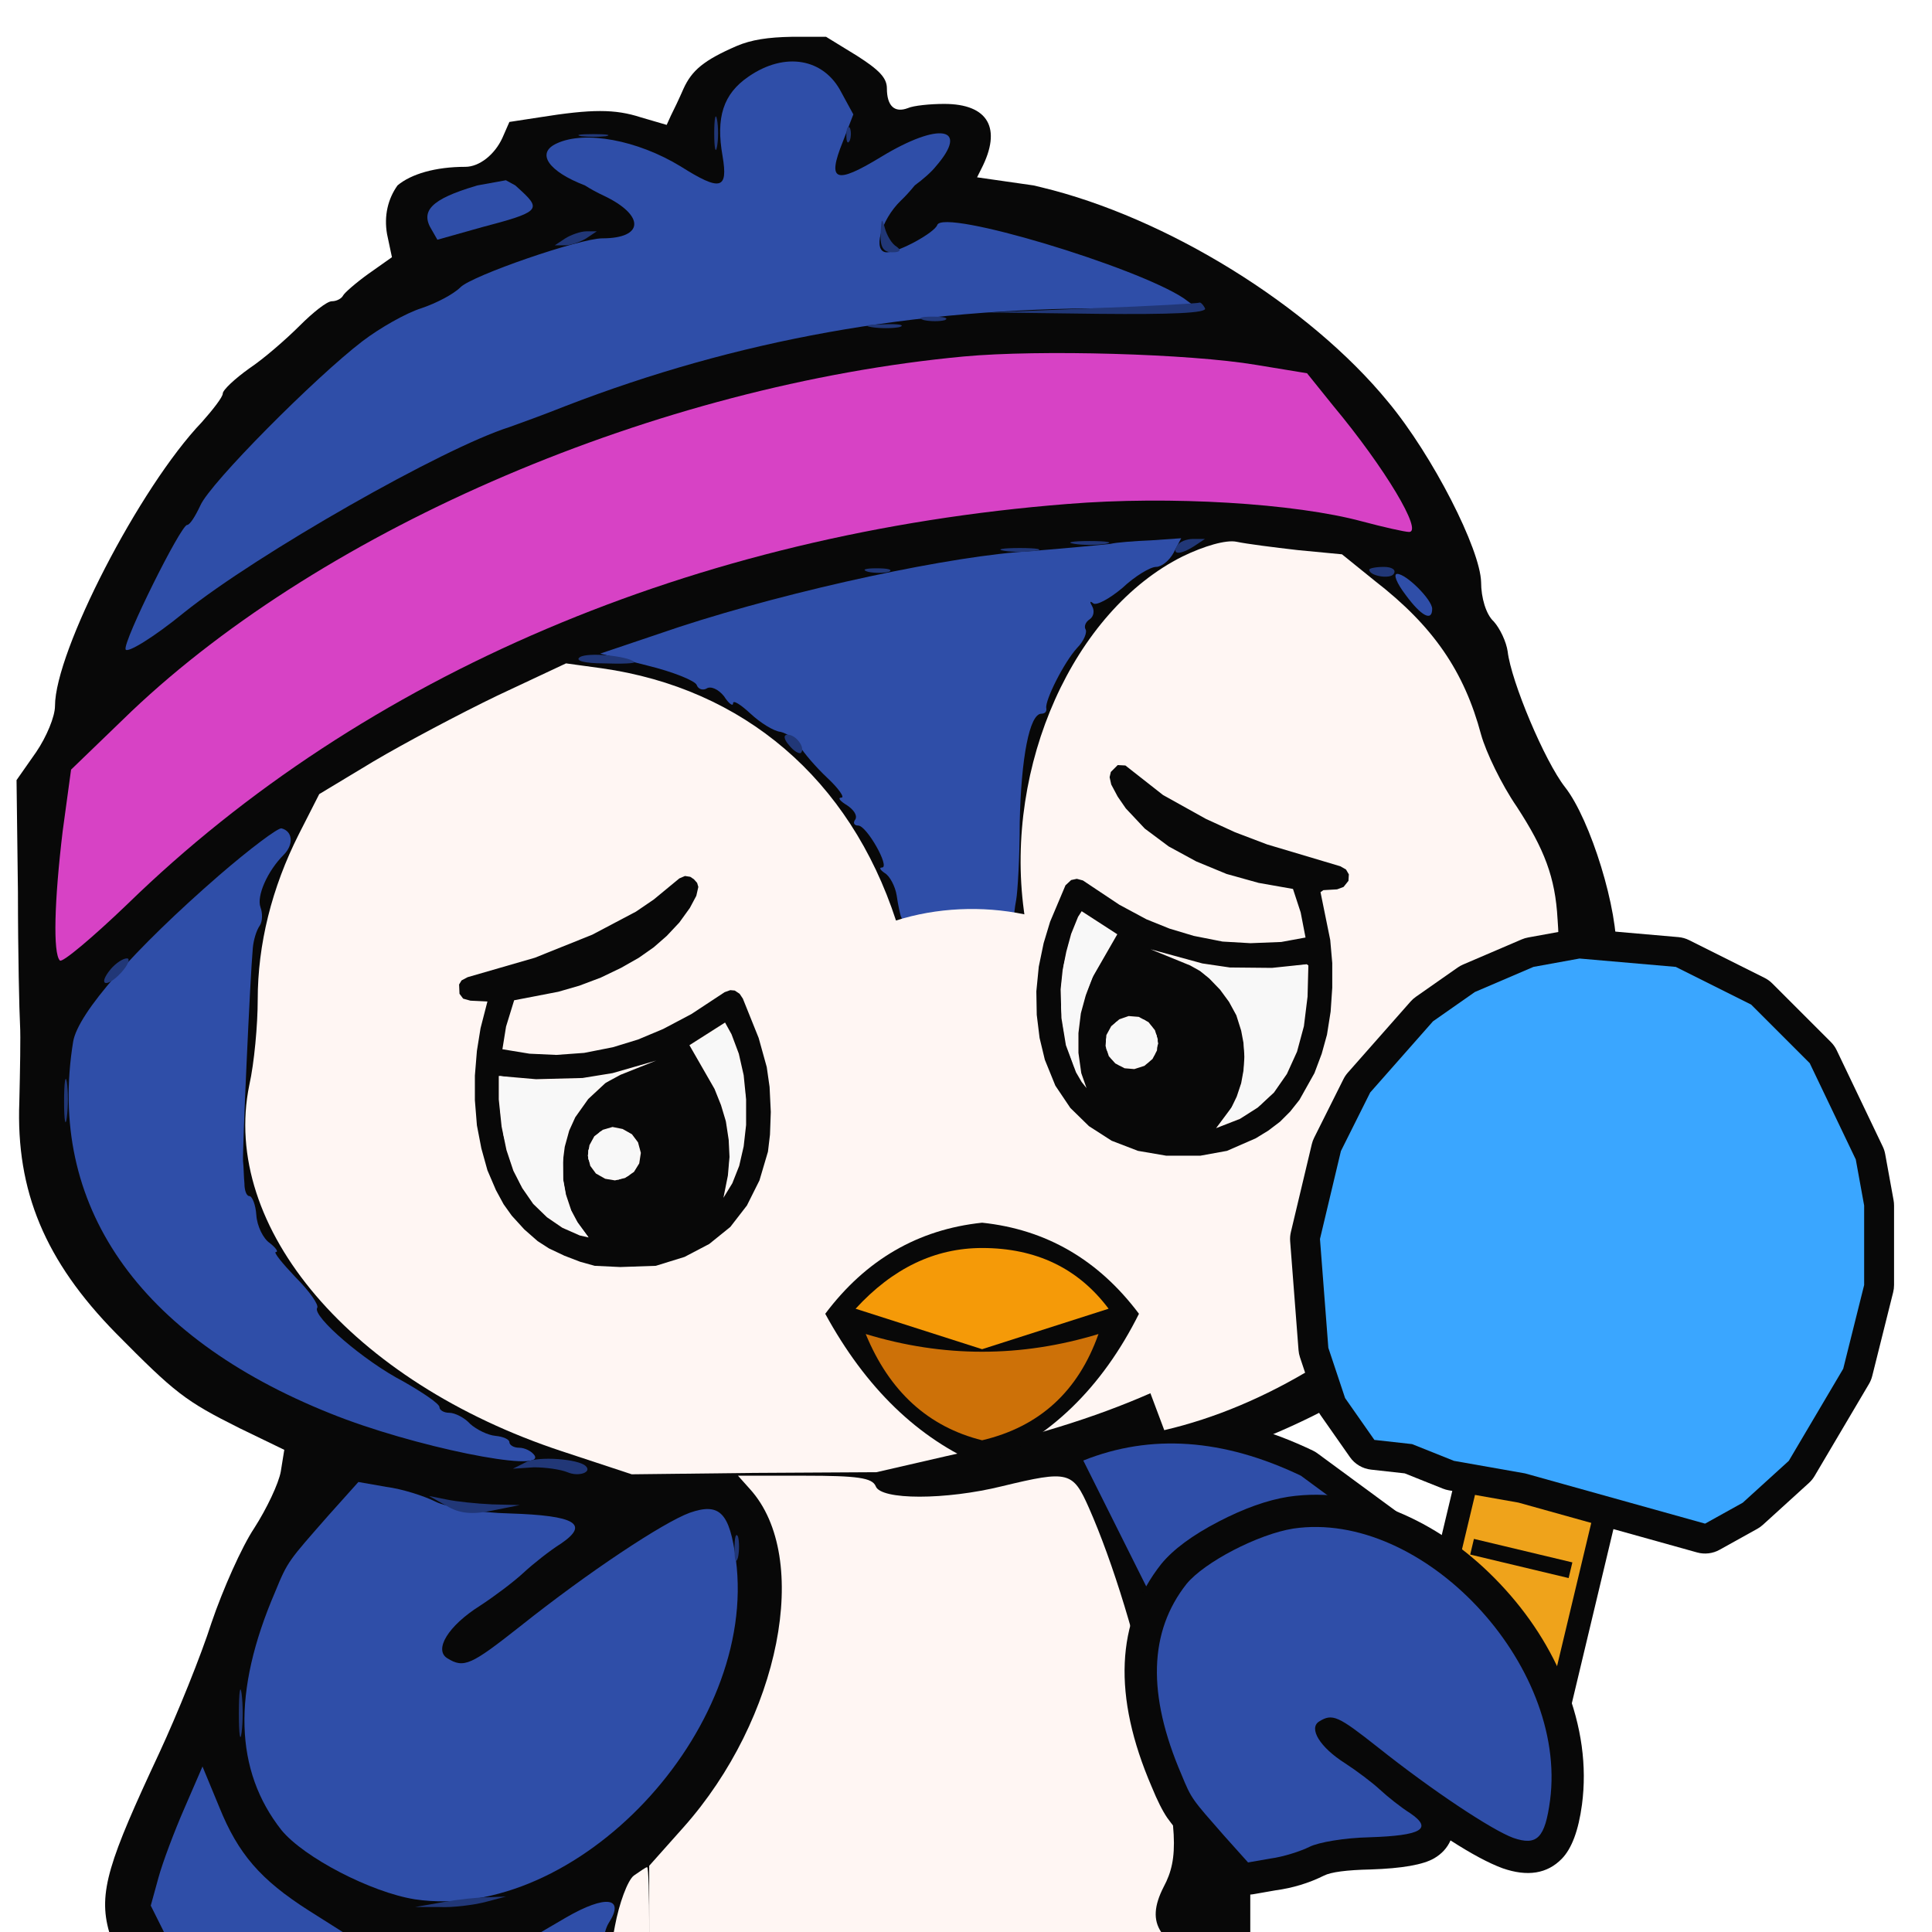
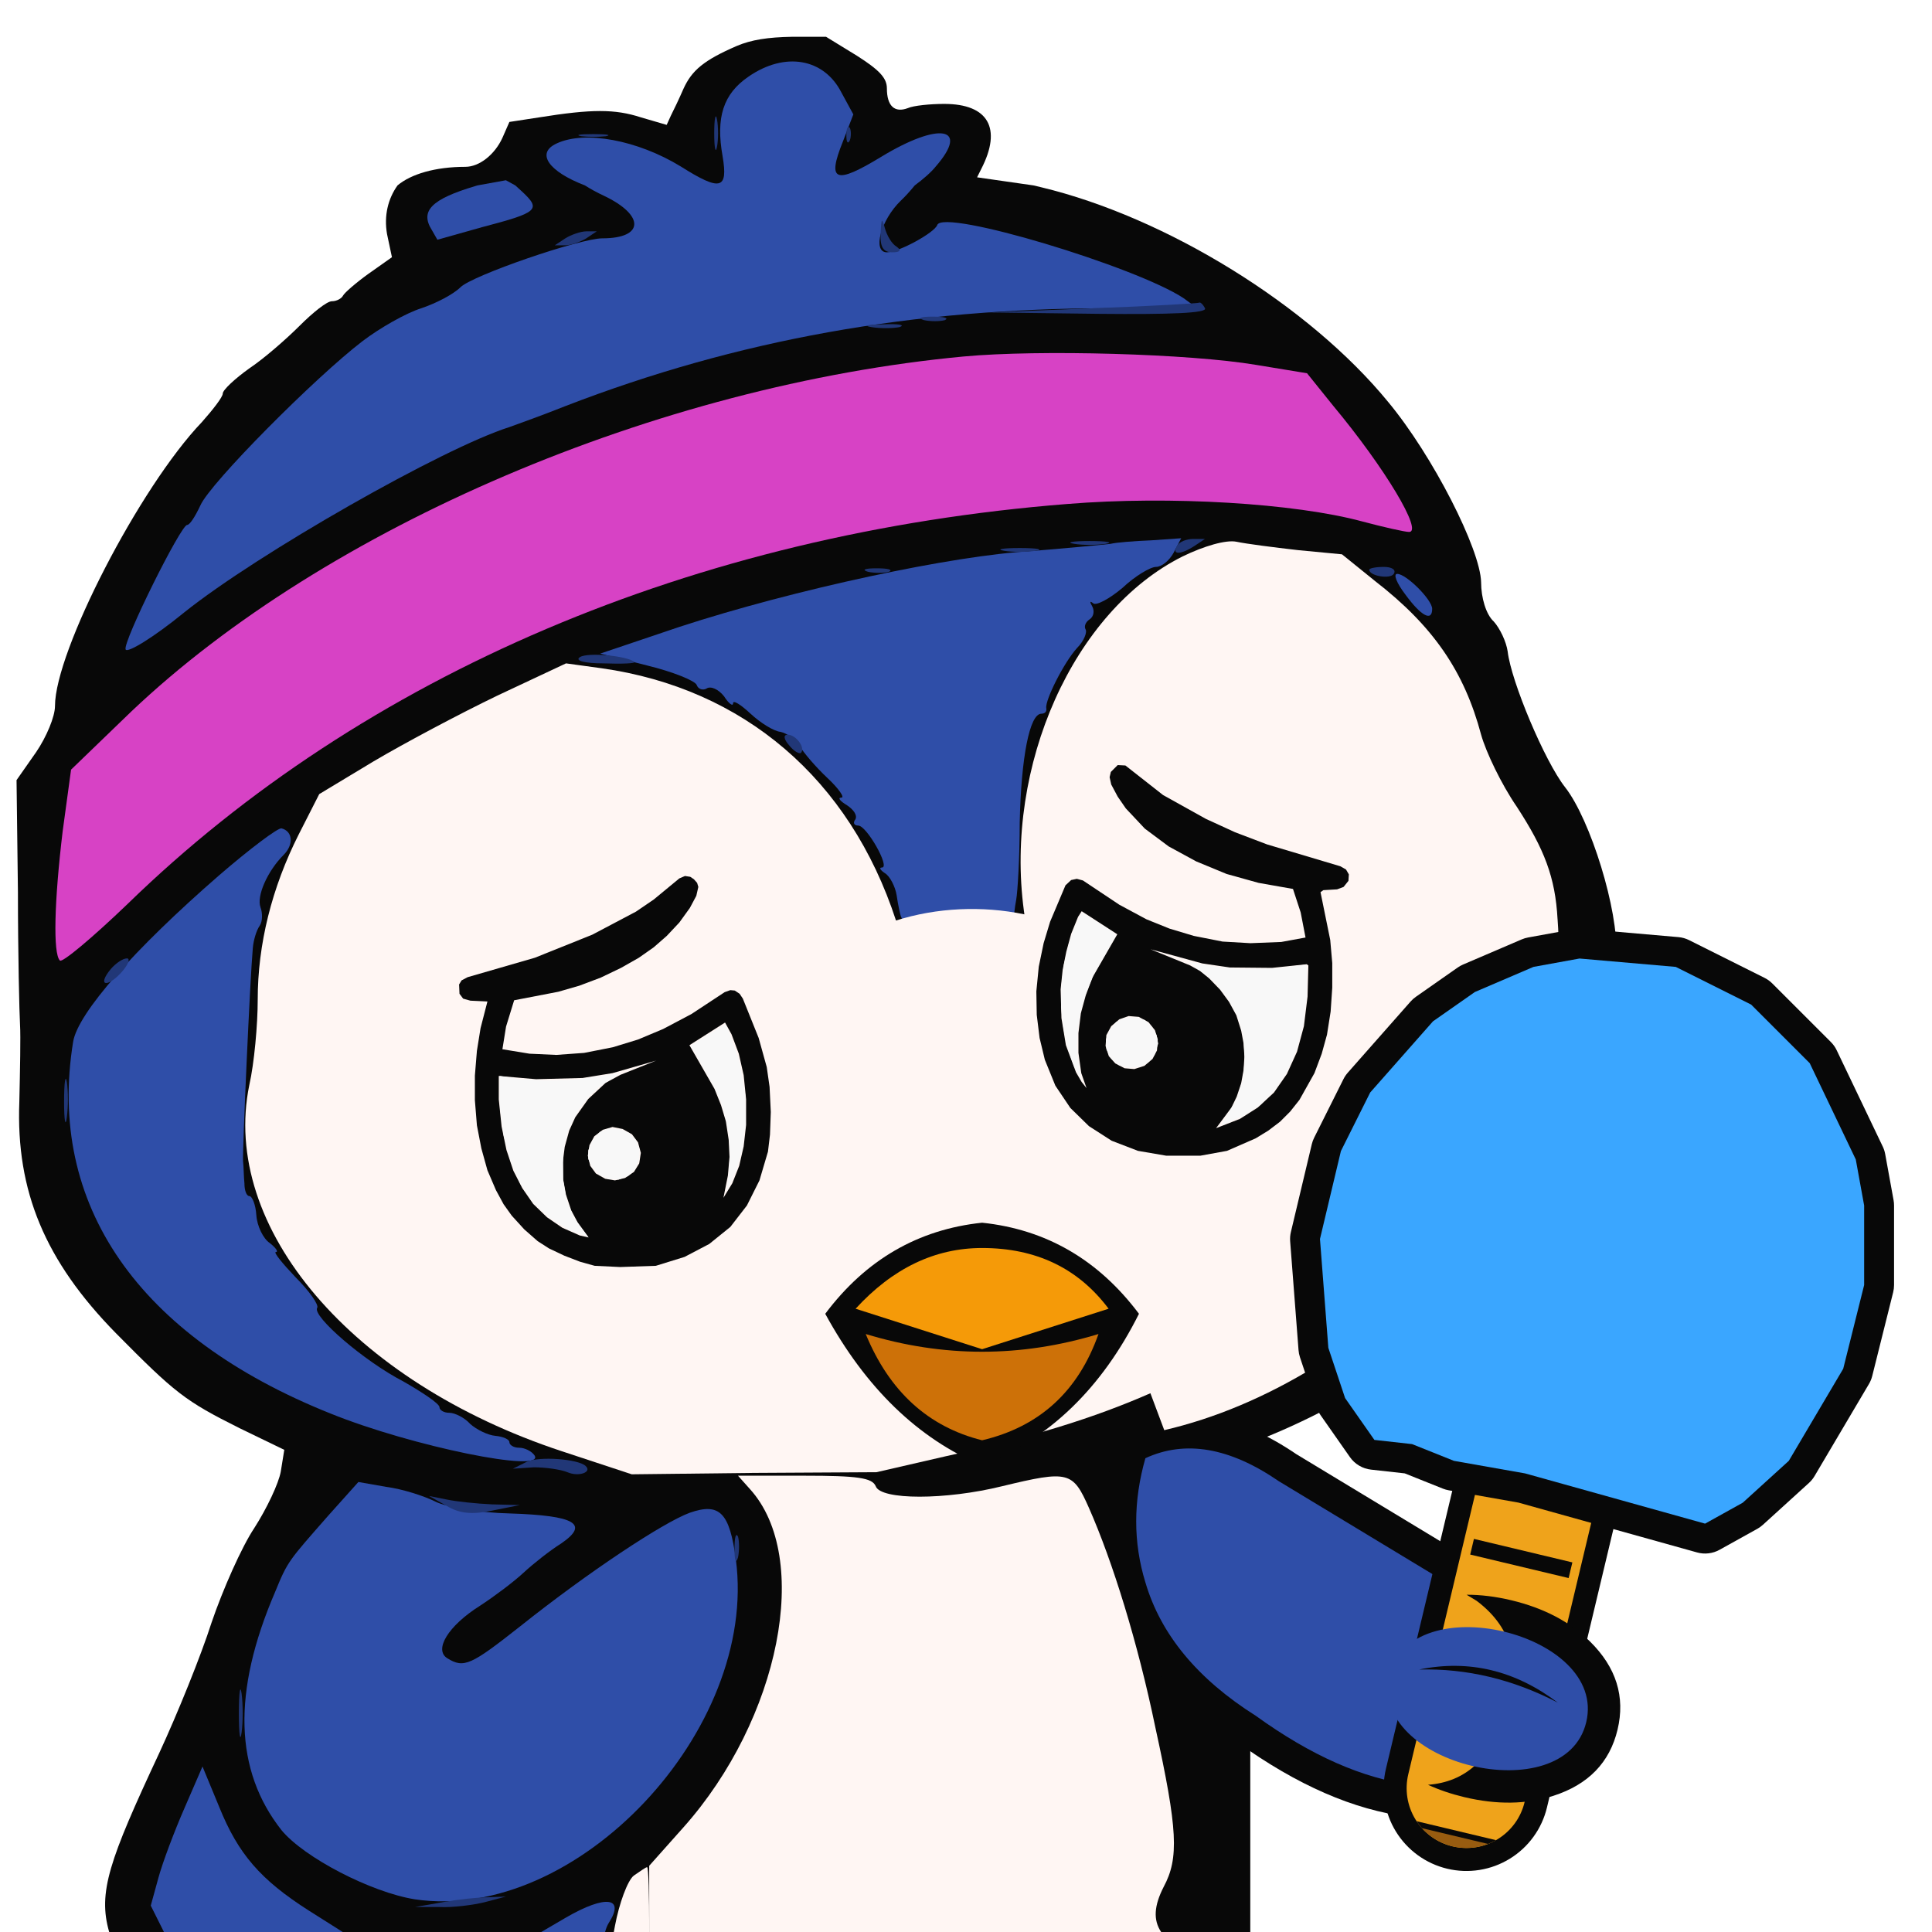
<svg xmlns="http://www.w3.org/2000/svg" viewBox="0 0 420 420" aria-hidden="true" class="sthings" data-character="pip">
  <g data-pip-part="body">
    <path fill="#080808" fill-rule="evenodd" d="M160.128 10.006C163.32 8.638 166.967 8.091 172.135 8H179.58L186.267 12.103C191.13 15.203 192.802 16.936 192.802 19.215C192.802 23.045 194.474 24.595 197.362 23.501C198.577 22.954 202.225 22.589 205.264 22.589C214.839 22.589 217.878 27.878 213.32 36.723L212.408 38.547L224.663 40.305L226.389 40.718C253.592 47.253 284.595 66.401 301.767 87.373C311.495 99.076 321.828 119.44 321.98 126.582C321.98 129.926 323.045 133.573 324.716 135.093C326.084 136.613 327.451 139.501 327.755 141.628C328.515 148.163 335.81 165.488 340.217 171.11C345.764 178.157 351.902 198.068 351.339 207.505H271.8V420.0H23.735C21.258 411.385 23.707 404.441 34.598 381.139C38.549 372.628 43.716 359.863 45.996 352.719C48.427 345.577 52.53 336.306 55.266 332.203C58.002 327.947 60.586 322.477 61.041 319.893L61.801 315.182L52.075 310.471C40.221 304.544 38.093 302.872 25.176 289.803C9.826 274.15 3.443 258.952 4.203 239.5C4.355 232.813 4.508 225.214 4.355 222.782C4.203 220.198 3.899 207.281 3.899 193.907L3.596 169.591L7.851 163.513C10.13 160.169 11.954 155.762 11.954 153.482C11.954 141.628 30.342 105.915 43.868 91.781C46.3 89.045 48.427 86.309 48.427 85.55C48.427 84.79 51.011 82.358 54.202 80.079C57.395 77.951 62.258 73.696 65.145 70.808C68.033 67.921 71.072 65.49 72.136 65.49C73.199 65.49 74.263 64.881 74.567 64.273C74.871 63.666 77.302 61.538 80.038 59.563L85.205 55.915L84.141 50.9C83.444 46.908 84.333 43.233 86.42 40.305C89.34 37.848 94.605 36.267 101.162 36.267C104.202 36.267 107.546 33.623 109.217 29.975L110.737 26.51L117.272 25.507C128.67 23.684 133.685 23.684 139.308 25.507L144.93 27.149L145.842 25.142C146.451 23.957 147.666 21.404 148.578 19.306C150.402 15.294 152.986 13.106 160.128 10.006Z" />
    <path fill="#080808" fill-rule="evenodd" d="M326.8 192.105 351.338 207.505Q350.89 221.805 349.9 238.305Q347.7 269.105 314.7 288.905Q286.1 312.005 252.0 319.705L248.7 305.405Q290.5 294.405 308.1 271.305Q331.2 246.005 326.8 219.605Z" />
    <path fill="#2f4ea8" fill-rule="evenodd" d="M162.712 16.662C170.614 11.191 179.125 12.65 182.924 20.127L185.508 24.869L183.228 30.796C179.733 39.458 181.557 40.188 191.587 34.079C204.201 26.419 210.887 27.605 203.44 36.175C202.47 37.399 200.691 38.958 198.86 40.305C197.826 41.573 196.774 42.727 195.842 43.605C191.435 47.86 189.611 54.851 192.802 54.851C195.386 54.851 203.137 50.596 203.745 48.925C204.961 45.277 247.21 58.043 257.391 64.881L260.279 67.009H241.13C198.426 67.009 160.28 73.847 122.895 88.285C118.336 90.109 112.864 92.084 110.737 92.844C96.299 97.404 56.026 120.352 40.07 133.118C33.383 138.589 27.608 142.084 27.303 141.172C26.696 139.501 39.31 114.121 40.677 114.121C41.285 114.121 42.501 112.145 43.564 109.866C45.692 105.003 68.488 82.054 78.823 74.152C82.622 71.265 88.245 68.072 91.588 67.009C94.779 65.945 98.579 63.969 100.099 62.45C102.683 59.866 126.086 51.812 130.949 51.812C140.067 51.812 140.22 46.796 131.253 42.541C129.771 41.852 128.4 41.1 127.153 40.305C119.322 37.308 116.352 33.284 121.071 31.161C127.15 28.334 138.548 30.431 147.971 36.175C156.633 41.647 158.304 41.191 157.089 33.988C155.57 25.507 157.24 20.401 162.712 16.662Z" />
    <path fill="#2f4ea8" fill-rule="evenodd" d="M112.022 40.305 113.473 41.629C117.727 45.581 116.967 46.189 104.81 49.38L95.084 52.116L93.867 49.988C91.285 45.884 93.716 43.301 103.442 40.414L103.802 40.305L109.977 39.185Z" />
    <path fill="#2f4ea8" fill-rule="evenodd" d="M241.435 118.225C242.65 117.92 246.601 117.616 250.249 117.465L256.784 117.008L255.112 120.2C254.2 121.871 252.528 123.24 251.312 123.24C250.097 123.24 246.753 125.215 244.017 127.798C241.13 130.23 238.242 131.75 237.635 131.142C236.875 130.534 236.875 130.838 237.483 131.902C237.939 132.814 237.787 134.029 236.875 134.638C235.963 135.245 235.66 136.157 235.963 136.765C236.42 137.372 235.66 139.348 234.139 140.868C231.252 144.059 227.149 152.266 227.452 153.938C227.604 154.697 227.149 155.154 226.389 155.154C223.805 155.154 221.982 164.728 221.677 178.862C221.677 186.46 221.222 193.907 220.917 195.579C220.614 197.098 220.31 199.682 220.31 201.05C220.158 202.873 218.942 203.785 216.359 203.785C214.23 203.785 210.127 204.85 207.088 206.065C201.313 208.496 197.058 207.737 198.426 204.393C198.882 203.178 198.426 202.266 197.514 202.266C196.602 202.266 195.995 201.809 195.995 201.05C196.146 200.442 196.146 199.682 195.842 199.226C195.69 198.77 195.235 196.794 194.93 194.667C194.626 192.691 193.411 190.412 192.347 189.804C191.435 189.196 190.979 188.588 191.739 188.588C193.562 188.588 188.396 179.469 186.572 179.469C185.66 179.469 185.355 178.862 185.964 178.102C186.42 177.19 185.508 175.975 184.14 175.063C182.621 174.151 182.012 173.391 182.924 173.391C183.685 173.391 182.316 171.415 179.885 169.135C177.301 166.704 174.717 163.665 173.805 162.144C173.046 160.777 171.071 159.409 169.702 159.105C168.183 158.953 165.296 157.129 163.167 155.154C161.04 153.178 159.368 152.115 159.368 152.875C159.368 153.634 158.457 153.026 157.392 151.354C156.177 149.834 154.505 149.075 153.593 149.682C152.834 150.139 151.77 149.834 151.465 148.922C151.162 148.01 146.299 146.035 140.676 144.668L130.493 142.084L143.108 137.829C166.663 129.622 201.921 121.719 220.917 120.047C230.948 119.288 240.218 118.376 241.435 118.225Z" />
    <path fill="#2f4ea8" fill-rule="evenodd" d="M305.567 129.318C303.591 126.734 302.832 124.759 303.743 124.759C305.72 124.759 311.342 130.382 311.342 132.357C311.342 135.245 308.911 133.878 305.567 129.318Z" />
    <path fill="#2f4ea8" fill-rule="evenodd" d="M47.667 190.259C54.354 184.484 60.434 179.926 61.193 180.078C63.625 180.685 63.929 183.572 61.649 185.853C58.154 189.347 55.723 194.819 56.634 197.251C57.09 198.466 57.09 200.29 56.483 201.202C55.723 202.266 55.114 204.393 54.963 206.065C54.354 212.752 52.683 250.29 52.835 252.417C52.987 253.632 52.987 255.913 53.139 257.28C53.139 258.8 53.595 260.016 54.202 260.016C54.811 260.016 55.571 261.84 55.723 264.119C55.874 266.551 57.242 269.285 58.61 270.197C59.977 271.262 60.586 272.173 59.977 272.173C59.37 272.173 61.346 274.605 64.233 277.644C67.273 280.684 69.4 283.723 68.945 284.331C67.88 286.155 79.126 295.881 87.637 300.289C91.892 302.72 95.539 305.152 95.539 305.912C95.539 306.519 96.451 307.128 97.667 307.128C98.883 307.128 101.011 308.191 102.226 309.559C103.595 310.775 106.026 311.991 107.698 312.143C109.37 312.294 110.737 312.903 110.737 313.51C110.737 314.118 111.649 314.726 112.864 314.726C114.08 314.726 115.6 315.485 116.208 316.397C118.639 320.35 89.461 314.422 71.832 307.279C30.039 290.563 10.13 261.84 15.905 226.429C16.97 220.198 29.127 206.369 47.667 190.259Z" />
-     <path fill="#080808" fill-rule="evenodd" d="M233.253 311.887Q257.717 302.103 285.41 315.347Q285.925 315.593 286.384 315.931L323.784 343.431Q324.264 343.784 324.666 344.224Q325.067 344.664 325.377 345.173Q325.685 345.684 325.888 346.244Q326.091 346.804 326.181 347.393Q326.271 347.982 326.243 348.577Q326.217 349.172 326.075 349.75Q325.932 350.329 325.68 350.869Q325.427 351.409 325.074 351.889Q324.857 352.185 324.605 352.452Q306.216 371.991 283.164 381.295Q274.377 385.931 266.662 381.644Q260.033 377.961 255.407 367.569L244.585 349.173Q244.48 348.995 244.389 348.811L230.089 320.211Q229.822 319.678 229.665 319.103Q229.507 318.528 229.465 317.934Q229.423 317.339 229.497 316.748Q229.572 316.158 229.76 315.592Q229.949 315.027 230.244 314.509Q230.539 313.992 230.93 313.541Q231.32 313.091 231.791 312.726Q232.262 312.36 232.794 312.094Q233.02 311.981 233.253 311.887Z" />
-     <path fill="#2f4ea8" fill-rule="evenodd" d="M235.5 317.505Q257.5 308.705 282.8 320.805L320.2 348.305Q302.6 367.005 280.6 375.805Q276.341 378.128 272.627 377.453Q265.79 376.21 260.8 364.805L249.8 346.105Z" />
+     <path fill="#080808" fill-rule="evenodd" d="M246.067 310.644Q262.609 303.01 281.792 316.113L324.622 342.01Q324.921 342.191 325.2 342.4Q341.325 354.494 333.623 375.274Q326.946 396.345 306.534 394.984Q306.333 394.971 306.132 394.946Q288.434 392.734 269.077 378.801Q248.004 365.423 242.284 345.975Q237.699 331.074 242.269 315.077Q242.373 314.715 242.515 314.366Q242.656 314.017 242.835 313.685Q243.013 313.353 243.226 313.043Q243.439 312.732 243.684 312.446Q243.929 312.16 244.203 311.902Q244.478 311.644 244.778 311.417Q245.078 311.189 245.402 310.996Q245.725 310.802 246.067 310.644Z" />
+     <path fill="#2f4ea8" fill-rule="evenodd" d="M249 317Q262 311 278 322L321 348Q333 357 327 373Q322 389 307 388Q291 386 273 373Q254 361 249 344Q245 331 249 317Z" />
    <path fill="#2f4ea8" fill-rule="evenodd" d="M71.376 329.468 77.911 322.172 83.989 323.237C87.485 323.693 92.196 325.213 94.627 326.428C97.059 327.644 104.05 328.859 110.889 329.012C125.023 329.468 128.214 331.291 121.983 335.546C119.551 337.066 115.904 339.954 113.776 341.929C111.649 343.905 107.393 347.096 104.354 349.072C97.363 353.479 94.324 358.646 97.211 360.47C100.859 362.75 102.378 361.99 113.168 353.479C128.062 341.626 144.171 330.988 149.946 328.859C156.48 326.58 158.609 328.859 159.976 339.042C164.839 376.123 125.326 418.068 90.221 412.901C80.646 411.381 66.057 403.782 61.193 397.856C51.011 384.938 50.403 367.917 59.826 346.032C62.561 339.346 62.713 339.346 71.376 329.468Z" />
    <path fill="#2f4ea8" fill-rule="evenodd" d="M40.07 393.144 44.021 384.026 47.667 392.841C51.771 403.022 56.634 408.646 67.121 415.332L74.498 420.0H35.64L32.774 414.269L34.446 408.19C35.358 404.846 37.941 398.007 40.07 393.144Z" />
    <path fill="#2f4ea8" fill-rule="evenodd" d="M123.047 416.853C131.71 411.838 135.964 412.445 132.317 418.068C131.991 418.611 131.724 419.29 131.542 420.0H117.666Z" />
    <path fill="#213777" fill-rule="evenodd" d="M155.265 28.972C155.265 25.689 155.57 24.413 155.873 25.963C156.177 27.605 156.177 30.34 155.873 31.89C155.57 33.531 155.265 32.255 155.265 28.972Z" />
    <path fill="#213777" fill-rule="evenodd" d="M183.988 29.428C183.988 27.878 184.292 27.24 184.748 27.787C185.052 28.425 185.052 29.701 184.748 30.523C184.292 31.434 183.988 30.887 183.988 29.428Z" />
    <path fill="#213777" fill-rule="evenodd" d="M126.39 29.61C124.871 29.337 126.086 29.154 128.974 29.154C131.861 29.154 133.077 29.337 131.71 29.61C130.189 29.793 127.758 29.793 126.39 29.61Z" />
    <path fill="#213777" fill-rule="evenodd" d="M191.435 50.596C191.587 47.404 191.739 47.253 192.347 49.532C192.802 51.204 193.866 53.028 194.93 53.635C195.995 54.395 195.69 54.851 194.018 54.851C192.042 54.851 191.283 53.788 191.435 50.596Z" />
    <path fill="#213777" fill-rule="evenodd" d="M122.895 51.812C124.111 51.052 126.238 50.292 127.454 50.292H129.734L127.454 51.812C126.238 52.571 124.111 53.331 122.895 53.331H120.615Z" />
    <path fill="#213777" fill-rule="evenodd" d="M237.635 67.009C250.249 66.553 260.583 65.945 260.735 65.793C260.887 65.641 261.495 66.097 261.951 67.009C262.559 68.072 254.504 68.377 238.851 68.225L214.839 67.921Z" />
    <path fill="#213777" fill-rule="evenodd" d="M200.858 69.593C199.337 69.137 200.249 68.832 202.68 68.832C205.264 68.832 206.328 69.137 205.416 69.593C204.352 69.896 202.225 69.896 200.858 69.593Z" />
    <path fill="#213777" fill-rule="evenodd" d="M189.46 71.113C187.484 70.808 188.699 70.504 192.042 70.504C195.386 70.353 196.905 70.656 195.538 71.113C194.018 71.416 191.283 71.416 189.46 71.113Z" />
    <path fill="#213777" fill-rule="evenodd" d="M233.532 118.225C231.555 117.92 233.076 117.616 236.875 117.616C240.674 117.616 242.195 117.92 240.371 118.225C238.395 118.528 235.355 118.528 233.532 118.225Z" />
    <path fill="#213777" fill-rule="evenodd" d="M255.872 118.68C256.327 117.768 257.999 117.16 259.367 117.16H261.951L259.671 118.68C256.632 120.656 254.655 120.656 255.872 118.68Z" />
    <path fill="#213777" fill-rule="evenodd" d="M218.335 119.744C216.359 119.44 217.878 119.135 221.677 119.135C225.477 119.135 226.997 119.44 225.173 119.744C223.198 120.047 220.158 120.047 218.335 119.744Z" />
    <path fill="#213777" fill-rule="evenodd" d="M188.699 124.303C187.179 123.847 188.091 123.543 190.523 123.543C193.107 123.543 194.171 123.847 193.259 124.303C192.195 124.607 190.067 124.607 188.699 124.303Z" />
    <path fill="#213777" fill-rule="evenodd" d="M297.664 123.847C297.664 123.543 299.033 123.24 300.855 123.24C302.527 123.24 303.591 123.847 302.984 124.759C302.224 125.975 297.664 125.215 297.664 123.847Z" />
    <path fill="#213777" fill-rule="evenodd" d="M126.086 142.844C127.758 141.78 136.268 142.54 137.94 143.907C138.245 144.212 135.204 144.364 131.253 144.212C126.998 144.212 124.871 143.604 126.086 142.844Z" />
    <path fill="#213777" fill-rule="evenodd" d="M171.526 161.993C170.311 160.625 170.311 159.713 171.223 159.713C173.046 159.713 175.174 162.601 174.11 163.665C173.805 163.968 172.59 163.36 171.526 161.993Z" />
    <path fill="#213777" fill-rule="evenodd" d="M24.112 210.625C25.176 209.408 26.696 208.344 27.608 208.344C28.367 208.344 27.911 209.713 26.391 211.384C23.2 214.879 21.073 214.271 24.112 210.625Z" />
    <path fill="#213777" fill-rule="evenodd" d="M13.929 239.5C13.929 235.244 14.234 233.42 14.538 235.244C14.841 237.219 14.841 240.563 14.538 242.843C14.234 245.275 13.929 243.603 13.929 239.5Z" />
    <path fill="#213777" fill-rule="evenodd" d="M114.536 317.766C117.272 316.55 125.63 317.157 127.302 318.678C128.822 320.045 125.783 321.109 123.351 320.045C121.83 319.438 118.639 318.981 116.055 318.981L111.497 319.285Z" />
    <path fill="#213777" fill-rule="evenodd" d="M97.059 327.34 93.26 325.213 97.059 325.972C99.187 326.428 103.595 326.884 106.938 327.035L113.016 327.188L106.938 328.404C102.53 329.316 99.795 329.012 97.059 327.34Z" />
    <path fill="#213777" fill-rule="evenodd" d="M159.673 336.763C159.673 334.179 159.976 333.115 160.433 334.027C160.736 335.091 160.736 337.218 160.433 338.585C159.976 340.106 159.673 339.194 159.673 336.763Z" />
    <path fill="#213777" fill-rule="evenodd" d="M51.923 372.476C51.923 367.917 52.227 365.941 52.53 368.221C52.835 370.653 52.835 374.3 52.53 376.579C52.227 379.01 51.923 377.035 51.923 372.476Z" />
    <path fill="#213777" fill-rule="evenodd" d="M96.299 413.509C99.642 412.901 104.05 412.445 106.177 412.445L109.977 412.293L105.417 413.509C102.986 414.117 98.427 414.725 95.539 414.572H90.221Z" />
    <path fill="#fff6f3" fill-rule="evenodd" d="M257.087 120.959C261.799 118.68 266.51 117.313 268.789 117.768C270.917 118.225 276.845 118.984 282.163 119.592L291.737 120.504L298.88 126.279C311.646 136.157 318.333 146.035 321.98 159.713C323.045 163.513 326.388 170.503 329.73 175.366C335.733 184.57 338.107 190.73 338.598 199.805H338.603Q341.1 232.805 318.0 271.305Q286.1 303.205 253.1 310.905L250.089 302.878C237.848 308.255 224.218 312.453 205.721 316.55L190.523 320.045L163.927 320.197L137.333 320.501L122.135 315.485C76.542 300.441 47.82 266.854 54.202 235.852C55.266 231.141 56.026 222.782 56.026 217.31C56.026 205.305 59.066 192.995 64.992 181.293L69.4 172.631L81.254 165.488C87.941 161.537 99.947 155.154 108.153 151.203L123.047 144.212L130.798 145.276C161.639 149.638 184.737 169.343 194.781 200.112C203.601 197.304 213.52 196.856 222.69 198.768L222.589 198.01C218.335 166.4 233.379 132.814 257.087 120.959Z" />
    <path fill="#fff6f3" fill-rule="evenodd" d="M137.788 407.734C139.155 406.822 140.372 405.91 140.676 405.91C140.979 405.91 141.132 411.99 141.132 419.588V420.0H133.439C133.518 419.573 133.6 419.132 133.685 418.676C134.597 413.813 136.421 408.797 137.788 407.734Z" />
    <path fill="#fff6f3" fill-rule="evenodd" d="M163.016 323.693 160.433 320.805H174.87C186.42 320.805 189.611 321.26 190.371 323.084C191.435 326.125 205.568 326.125 217.878 323.084C232.315 319.59 233.227 319.893 236.723 327.796C241.89 339.497 247.361 357.127 251.161 375.516C256.024 397.704 256.327 403.934 252.984 410.166C250.873 414.284 250.668 417.375 252.423 420.0H141.132V405.606L148.578 397.247C169.551 373.692 176.541 338.585 163.016 323.693Z" />
    <path fill="#d742c5" fill-rule="evenodd" d="M209.52 77.495C225.933 75.976 258.608 76.888 273.045 79.319L284.139 81.143L289.762 88.133C301.16 101.81 309.366 115.641 306.327 115.641C305.415 115.641 300.704 114.577 296.145 113.36C281.555 109.409 254.352 107.738 232.012 109.562C151.162 115.944 78.974 146.643 27.76 196.491C20.161 203.785 13.474 209.408 13.017 208.801C11.498 207.281 11.802 195.882 13.626 180.685L15.449 167.312L28.52 154.697C70.767 114.577 142.955 83.726 209.52 77.495Z" />
  </g>
  <g class="sthings-face" data-face="sad">
    <g data-pip-part="eye-0">
      <path fill="#080808" fill-rule="evenodd" d="M147.676 190.961 148.908 190.433 150.052 190.609 150.844 191.137 151.548 191.929 151.812 192.809 151.372 194.745 149.964 197.385 147.676 200.553 144.948 203.457 142.132 205.921 138.876 208.209 135.004 210.409 130.604 212.521 125.94 214.281 121.364 215.601 111.772 217.449 110.012 223.169 109.22 228.097 115.116 229.065 120.924 229.329 126.996 228.889 133.244 227.657 138.7 225.985 144.156 223.697 150.316 220.441 157.532 215.689 158.764 215.249 159.732 215.337 160.788 216.041 161.492 217.097 164.924 225.633 166.684 231.969 167.3 236.281 167.564 241.737 167.388 246.665 166.948 250.361 165.1 256.609 162.372 262.065 158.764 266.729 154.188 270.425 148.82 273.241 142.572 275.177 134.828 275.441 129.284 275.177 126.116 274.297 122.684 272.977 119.34 271.393 116.876 269.809 113.972 267.257 111.244 264.265 109.484 261.801 107.812 258.721 105.964 254.409 104.644 249.657 103.676 244.641 103.236 239.185V233.817L103.676 228.449L104.468 223.521L105.964 217.713L102.268 217.537L100.684 217.097L99.892 216.041L99.804 214.017L100.332 213.137L101.652 212.433L116.26 208.209L128.756 203.193L138.26 198.177L142.132 195.537L147.676 190.961ZM142.66 230.561 133.156 233.289 126.644 234.345 116.524 234.609 108.428 233.905V239.009L109.044 244.905L110.1 250.009L111.596 254.497L113.532 258.281L115.908 261.713L118.9 264.617L122.244 266.905L126.028 268.577L127.964 269.017L125.588 265.761L124.18 263.121L123.036 259.689L122.42 256.345L122.332 252.737L122.772 249.305L123.74 245.785L125.06 242.881L127.876 238.921L131.66 235.401L134.916 233.641L142.66 230.561ZM159.028 224.841 157.62 222.289 149.876 227.217 155.332 236.721 156.74 240.241 157.796 243.761 158.412 247.809 158.588 251.505 158.236 255.553 157.268 260.393 159.204 257.225 160.7 253.441 161.668 249.217 162.196 244.553V239.009L161.668 233.729L160.612 229.065L159.028 224.841ZM135.356 245.433 133.156 244.993 131.044 245.609 129.196 247.017 128.14 248.953 127.788 251.241 128.316 253.441 129.548 255.113 131.572 256.257 133.684 256.609 135.884 256.081 137.82 254.761 138.964 252.913 139.316 250.625 138.7 248.337 137.38 246.577 135.356 245.433Z" />
      <path fill="#f8f8f8" fill-rule="evenodd" d="M134.828 233.289 130.252 236.281 128.14 238.305 126.204 240.681 124.708 243.233 123.476 245.961 122.772 248.425 122.42 250.801V256.521L123.212 261.097L124.884 264.881L127.876 268.929L123.74 267.433L119.252 264.617L115.908 261.449L113.092 257.313L110.98 252.385L109.484 246.841L108.692 240.945L108.604 233.905L113.18 234.609L118.724 234.873L124.884 234.697L134.828 233.289ZM157.62 222.641 158.236 223.609 160.788 230.825 162.02 238.041 162.108 244.201 161.404 249.745 160.172 254.145 157.884 259.161 158.412 255.289 158.676 250.977 158.5 247.017 157.796 243.233 156.828 239.889 155.332 236.457 150.14 227.305 157.62 222.641ZM130.428 246.049 132.364 245.345 135.004 245.521 136.764 246.313 138.26 247.897 139.052 249.921 138.964 252.033 138.084 254.145 136.588 255.641 134.476 256.433 132.364 256.345 130.34 255.465 128.668 253.705 127.876 251.945V250.097L128.756 247.985L130.428 246.049Z" />
    </g>
    <g data-pip-part="eye-1">
      <path fill="#080808" fill-rule="evenodd" d="M241.484 167.817 242.98 166.321 244.652 166.409 252.836 172.833 262.164 178.025 268.5 180.929 275.452 183.569 291.38 188.321 292.612 189.025 293.228 190.081 293.14 191.489 292.084 192.809 290.676 193.337 287.684 193.513 287.068 193.953 289.18 204.337 289.62 209.353V214.721L289.268 219.913L288.476 224.929L287.332 229.065L285.748 233.289L282.492 239.097L280.468 241.649L278.268 243.849L275.716 245.785L272.988 247.457L266.74 250.185L260.932 251.241H253.54L247.38 250.185L241.66 247.985L236.732 244.817L232.684 240.857L229.428 236.017L227.14 230.385L225.996 225.633L225.38 220.617L225.292 215.513L225.82 210.145L226.876 205.041L228.284 200.377L231.628 192.457L232.86 191.313L234.092 191.049L235.412 191.401L243.332 196.681L249.228 199.849L254.244 201.873L259.524 203.457L265.772 204.689L271.844 205.041L278.532 204.777L283.812 203.809L282.756 198.353L281.084 193.249L273.604 191.929L266.652 189.993L260.052 187.265L254.068 184.009L248.876 180.137L244.74 175.737L242.98 173.185L241.572 170.545L241.22 168.961L241.484 167.817ZM250.108 206.361 258.732 209.881 260.932 211.113 262.868 212.697 265.244 215.161 267.18 217.801 268.764 220.705 269.82 224.049 270.348 226.865 270.524 229.681 270.348 232.585 269.82 235.489 268.852 238.393 267.708 240.769 264.364 245.257 269.556 243.233 273.428 240.769 276.948 237.513 279.764 233.465 281.964 228.625 283.46 223.081 284.252 216.657 284.428 209.881 284.076 209.617 276.508 210.409 267.356 210.321 261.372 209.441 250.108 206.361ZM235.148 198.089 234.356 199.321 232.86 203.017 231.804 206.889 231.012 210.849 230.572 215.073 230.748 221.321 231.716 227.217 233.916 233.113 235.148 235.225 236.204 236.545 235.06 233.289 234.444 228.889V224.577L234.972 220.265L236.028 216.393L237.524 212.433L242.892 203.105L235.148 198.089ZM249.668 222.201 247.556 221.057 245.356 220.881 243.332 221.585 241.572 223.081 240.516 225.017 240.34 227.393 241.044 229.593 242.452 231.177 244.476 232.233 246.588 232.409 248.788 231.705 250.548 230.209 251.516 228.361 251.692 225.985 251.076 223.961 249.668 222.201Z" />
      <path fill="#f8f8f8" fill-rule="evenodd" d="M258.38 209.089 264.188 210.145 269.204 210.585 277.74 210.497 283.812 209.705 284.076 210.145V216.657L283.372 222.553L281.964 227.921L279.94 232.673L277.3 236.809L274.044 240.153L270.436 242.529L265.772 244.553H265.596L265.684 244.113L268.764 239.097L270.172 234.697L270.612 230.209L270.26 225.105L269.116 221.145L266.828 216.921L263.924 213.401L258.38 209.089ZM233.74 201.169 235.236 198.353 241.924 202.577 242.628 203.281 237.788 211.817 236.116 215.777 234.972 219.649 234.356 223.521 234.092 227.305 234.356 230.297 235.148 234.873 233.476 231.793 232.068 227.833 231.188 223.609 230.66 218.945 230.748 214.193 231.276 209.705 232.332 205.305 233.74 201.169ZM242.628 222.201 244.388 221.321 247.028 221.145 248.876 221.761 250.372 223.169 251.428 225.017 251.78 226.865 250.988 229.329 249.58 231.001 247.644 231.969 245.268 232.145 243.156 231.529 241.484 230.033 240.516 228.097 240.428 225.985 241.22 223.961 242.628 222.201Z" />
    </g>
    <g data-pip-part="beak">
      <path fill="#080808" fill-rule="evenodd" d="M179.4 285.605Q192.6 268.005 213.5 265.805Q234.4 268.005 247.6 285.605Q235.5 309.805 213.5 318.605Q192.6 309.805 179.4 285.605Z" />
      <path fill="#cd7108" fill-rule="evenodd" d="M188.2 290.005Q213.5 297.705 238.8 290.005Q232.2 308.705 213.5 313.105Q195.9 308.705 188.2 290.005Z" />
      <path fill="#f59a08" fill-rule="evenodd" d="M186.0 284.505Q198.1 271.305 213.5 271.305Q231.1 271.305 241.0 284.505L213.5 293.305L186.0 284.505Z" />
    </g>
  </g>
  <g data-pip-part="racket">
-     <path fill="#080808" fill-rule="evenodd" d="M353.666 320.181 335.516 396.181Q335.312 397.042 335.023 397.878Q334.734 398.713 334.365 399.517Q333.996 400.32 333.55 401.083Q333.103 401.846 332.584 402.563Q332.329 402.916 332.056 403.257L300.393 395.7Q300.303 395.271 300.234 394.837Q300.095 393.964 300.041 393.082Q299.989 392.198 300.023 391.315Q300.056 390.432 300.176 389.555Q300.297 388.679 300.501 387.819L318.651 311.819Q318.856 310.959 319.145 310.123Q319.433 309.287 319.803 308.484Q320.173 307.68 320.618 306.916Q321.065 306.153 321.584 305.437Q322.102 304.721 322.689 304.06Q323.276 303.399 323.924 302.797Q324.573 302.196 325.278 301.662Q325.982 301.127 326.735 300.664Q327.489 300.201 328.284 299.814Q329.078 299.428 329.908 299.12Q330.737 298.813 331.593 298.588Q332.447 298.364 333.321 298.225Q334.194 298.086 335.077 298.033Q335.96 297.979 336.843 298.013Q337.727 298.047 338.603 298.167Q339.48 298.287 340.339 298.493Q341.199 298.697 342.035 298.987Q342.871 299.275 343.675 299.644Q344.478 300.014 345.242 300.459Q346.005 300.906 346.721 301.425Q347.437 301.943 348.098 302.531Q348.76 303.117 349.361 303.766Q349.963 304.414 350.497 305.119Q351.032 305.823 351.495 306.577Q351.957 307.33 352.344 308.125Q352.731 308.921 353.038 309.75Q353.345 310.578 353.57 311.434Q353.794 312.29 353.934 313.162Q354.072 314.036 354.126 314.919Q354.179 315.801 354.145 316.686Q354.112 317.569 353.992 318.444Q353.871 319.321 353.666 320.181Z" />
-     <path fill="#efa31b" fill-rule="evenodd" d="M348.803 319.02 330.653 395.02Q330.505 395.641 330.297 396.244Q330.088 396.848 329.822 397.429Q329.554 398.009 329.233 398.56Q328.911 399.112 328.536 399.629Q328.161 400.146 327.737 400.623Q327.314 401.102 326.845 401.535Q326.637 401.729 326.422 401.911L306.028 397.044Q305.918 396.782 305.819 396.515Q305.596 395.915 305.435 395.297Q305.272 394.68 305.172 394.05Q305.071 393.418 305.033 392.781Q304.995 392.143 305.019 391.505Q305.043 390.867 305.13 390.235Q305.217 389.601 305.364 388.981L323.514 312.981Q323.663 312.359 323.871 311.755Q324.08 311.151 324.346 310.572Q324.613 309.991 324.935 309.44Q325.257 308.889 325.632 308.372Q326.007 307.855 326.43 307.376Q326.854 306.899 327.323 306.464Q327.791 306.03 328.299 305.644Q328.809 305.259 329.353 304.924Q329.897 304.59 330.471 304.311Q331.045 304.031 331.644 303.809Q332.243 303.587 332.861 303.425Q333.479 303.263 334.109 303.162Q334.74 303.062 335.378 303.023Q336.015 302.985 336.653 303.009Q337.292 303.033 337.924 303.12Q338.557 303.207 339.178 303.356Q339.799 303.504 340.403 303.712Q341.007 303.921 341.587 304.187Q342.167 304.455 342.718 304.777Q343.27 305.099 343.787 305.473Q344.304 305.848 344.782 306.272Q345.26 306.695 345.694 307.164Q346.128 307.633 346.514 308.142Q346.9 308.65 347.235 309.195Q347.569 309.738 347.849 310.312Q348.128 310.887 348.349 311.486Q348.571 312.084 348.733 312.702Q348.896 313.321 348.996 313.951Q349.097 314.581 349.135 315.219Q349.173 315.856 349.149 316.495Q349.125 317.133 349.038 317.766Q348.952 318.398 348.803 319.02Z" />
-     <path fill="#080808" fill-rule="evenodd" d="M341.819 339.652 341.007 343.057 319.608 337.947 320.421 334.543 341.819 339.652Z" />
-     <path fill="#080808" fill-rule="evenodd" d="M305.875 395.465 327.273 400.573 327.041 401.545 305.643 396.438 305.875 395.465Z" />
+     <path fill="#080808" fill-rule="evenodd" d="M353.638 320.252 336.3 392.912Q336.095 393.772 335.806 394.609Q335.517 395.445 335.148 396.248Q334.779 397.051 334.333 397.815Q333.887 398.578 333.368 399.295Q332.85 400.01 332.263 400.672Q331.677 401.334 331.028 401.935Q330.38 402.537 329.675 403.071Q328.971 403.606 328.218 404.069Q327.464 404.532 326.669 404.919Q325.874 405.306 325.045 405.613Q324.216 405.921 323.36 406.145Q322.505 406.37 321.632 406.509Q320.759 406.649 319.876 406.702Q318.993 406.755 318.11 406.722Q317.226 406.688 316.35 406.568Q315.473 406.448 314.613 406.243Q313.753 406.038 312.918 405.749Q312.081 405.461 311.278 405.092Q310.475 404.723 309.711 404.276Q308.947 403.83 308.231 403.311Q307.515 402.793 306.853 402.206Q306.192 401.62 305.591 400.971Q304.989 400.323 304.455 399.618Q303.92 398.914 303.457 398.161Q302.994 397.408 302.607 396.613Q302.22 395.817 301.913 394.988Q301.605 394.159 301.381 393.303Q301.156 392.448 301.017 391.575Q300.877 390.702 300.824 389.819Q300.771 388.936 300.804 388.053Q300.838 387.169 300.958 386.293Q301.078 385.417 301.283 384.557L318.621 311.897Q318.826 311.036 319.114 310.201Q319.403 309.365 319.772 308.562Q320.141 307.758 320.587 306.994Q321.033 306.231 321.552 305.514Q322.071 304.798 322.657 304.136Q323.244 303.475 323.892 302.874Q324.541 302.272 325.245 301.738Q325.949 301.203 326.703 300.74Q327.456 300.277 328.251 299.89Q329.046 299.503 329.876 299.196Q330.705 298.888 331.56 298.664Q332.415 298.439 333.289 298.3Q334.162 298.16 335.044 298.107Q335.927 298.054 336.811 298.087Q337.695 298.121 338.571 298.241Q339.447 298.361 340.307 298.566Q341.167 298.771 342.003 299.06Q342.839 299.348 343.642 299.717Q344.446 300.087 345.209 300.533Q345.973 300.979 346.689 301.498Q347.405 302.016 348.067 302.603Q348.729 303.189 349.33 303.838Q349.931 304.486 350.466 305.191Q351 305.895 351.464 306.648Q351.927 307.402 352.314 308.197Q352.701 308.992 353.008 309.821Q353.315 310.65 353.54 311.505Q353.764 312.361 353.904 313.234Q354.043 314.107 354.096 314.99Q354.15 315.872 354.116 316.756Q354.083 317.639 353.963 318.516Q353.843 319.392 353.638 320.252Z" />
+     <path fill="#efa31b" fill-rule="evenodd" d="M348.774 319.092 331.436 391.752Q331.288 392.373 331.08 392.977Q330.871 393.58 330.605 394.161Q330.338 394.741 330.016 395.293Q329.694 395.844 329.319 396.361Q328.945 396.878 328.521 397.356Q328.097 397.834 327.629 398.269Q327.161 398.703 326.652 399.089Q326.143 399.475 325.599 399.809Q325.055 400.144 324.481 400.423Q323.907 400.703 323.308 400.925Q322.709 401.147 322.091 401.309Q321.473 401.471 320.843 401.572Q320.212 401.672 319.575 401.711Q318.937 401.749 318.299 401.725Q317.661 401.701 317.028 401.614Q316.395 401.528 315.774 401.38Q315.153 401.231 314.549 401.023Q313.945 400.815 313.365 400.548Q312.785 400.281 312.233 399.959Q311.682 399.637 311.165 399.262Q310.648 398.888 310.17 398.464Q309.692 398.041 309.257 397.572Q308.823 397.104 308.437 396.595Q308.051 396.086 307.716 395.542Q307.382 394.998 307.102 394.424Q306.823 393.85 306.601 393.251Q306.379 392.652 306.217 392.034Q306.055 391.417 305.954 390.786Q305.853 390.155 305.815 389.518Q305.776 388.88 305.801 388.242Q305.825 387.604 305.912 386.971Q305.998 386.339 306.146 385.717L323.484 313.057Q323.632 312.436 323.841 311.832Q324.049 311.229 324.316 310.648Q324.582 310.068 324.904 309.516Q325.227 308.965 325.601 308.448Q325.976 307.931 326.399 307.453Q326.823 306.975 327.291 306.54Q327.76 306.106 328.268 305.72Q328.777 305.334 329.321 305Q329.865 304.665 330.439 304.386Q331.014 304.106 331.613 303.884Q332.211 303.662 332.829 303.5Q333.447 303.338 334.078 303.237Q334.708 303.137 335.346 303.098Q335.983 303.06 336.621 303.084Q337.26 303.108 337.892 303.195Q338.525 303.281 339.146 303.429Q339.768 303.578 340.371 303.786Q340.975 303.995 341.555 304.261Q342.136 304.528 342.687 304.85Q343.238 305.172 343.756 305.547Q344.273 305.921 344.751 306.345Q345.229 306.768 345.663 307.237Q346.097 307.705 346.483 308.214Q346.869 308.723 347.204 309.267Q347.538 309.811 347.818 310.385Q348.097 310.959 348.319 311.558Q348.541 312.157 348.703 312.775Q348.865 313.392 348.966 314.023Q349.067 314.654 349.105 315.291Q349.144 315.929 349.12 316.567Q349.096 317.205 349.009 317.838Q348.922 318.471 348.774 319.092Z" />
+     <path fill="#080808" fill-rule="evenodd" d="M341.819 339.652 320.421 334.543 319.608 337.947 341.007 343.057 341.819 339.652Z" />
+     <path fill="#985c10" fill-rule="evenodd" d="M324.55 400.389Q324.517 400.406 324.481 400.423Q323.907 400.703 323.308 400.925Q322.709 401.147 322.091 401.309Q321.473 401.471 320.843 401.572Q320.212 401.672 319.575 401.711Q318.937 401.749 318.299 401.725Q317.661 401.701 317.028 401.614Q316.395 401.528 315.774 401.38Q315.153 401.231 314.549 401.023Q313.945 400.815 313.365 400.548Q312.785 400.281 312.233 399.959Q311.682 399.637 311.165 399.262Q310.648 398.888 310.17 398.464Q309.692 398.041 309.257 397.572Q308.823 397.104 308.437 396.595Q308.412 396.562 308.391 396.534L324.55 400.389Z" />
+     <path fill="#080808" fill-rule="evenodd" d="M309.126 397.429Q308.764 397.026 308.437 396.595Q308.185 396.263 307.955 395.915L325.218 400.035Q324.856 400.241 324.481 400.423Q323.994 400.66 323.489 400.856L309.126 397.429Z" />
    <g data-pip-part="flipper">
-       <path fill="#080808" fill-rule="evenodd" d="M260.826 403.659Q260.506 403.295 259.909 402.614Q255.061 397.091 253.759 395.19Q252.201 392.919 250.371 388.443Q237.614 358.817 252.445 340Q256.368 335.218 264.915 330.781Q273.216 326.471 280.068 325.384Q292.355 323.575 305.109 329.211Q316.677 334.323 326.15 344.363Q335.576 354.352 340.354 366.491Q345.56 379.716 343.91 392.295Q342.775 400.746 339.518 404.084Q334.752 408.97 326.639 406.14Q322.18 404.497 315.33 400.091Q314.259 402.527 311.782 403.976Q308.197 406.074 297.925 406.405Q290.137 406.579 287.822 407.737Q282.929 410.182 277.244 410.949L272.524 411.775Q272.086 411.852 271.643 411.872Q271.199 411.893 270.757 411.858Q270.314 411.822 269.879 411.731Q269.445 411.64 269.026 411.495Q268.606 411.349 268.208 411.151Q267.81 410.954 267.441 410.708Q267.071 410.463 266.736 410.172Q266.399 409.881 266.103 409.551L260.875 403.714L260.826 403.659Z" />
-       <path fill="#2f4ea8" fill-rule="evenodd" d="M266.089 399.044C259.159 391.141 259.038 391.141 256.849 385.792C249.312 368.284 249.798 354.667 257.943 344.334C261.834 339.592 273.505 333.513 281.165 332.297C309.25 328.164 340.86 361.72 336.969 391.384C335.875 399.531 334.173 401.354 328.945 399.531C324.325 397.828 311.439 389.317 299.523 379.834C290.892 373.026 289.675 372.418 286.758 374.242C284.448 375.701 286.879 379.834 292.472 383.361C294.903 384.941 298.308 387.494 300.009 389.074C301.712 390.655 304.63 392.965 306.575 394.181C311.559 397.585 309.006 399.044 297.7 399.409C292.229 399.531 286.636 400.503 284.691 401.476C282.745 402.448 278.976 403.664 276.18 404.029L271.317 404.88L266.089 399.044Z" />
+       <path fill="#080808" fill-rule="evenodd" d="M310.432 387.997Q322.596 387.094 327 373Q333 357 321 348L318.824 346.684Q323.471 346.672 328.539 347.882Q339.135 350.41 345.675 356.868Q354.201 365.287 351.641 376.012Q349.082 386.736 337.674 390.399Q328.923 393.208 318.327 390.68Q314.049 389.659 310.432 387.997Z" />
+       <path fill="#2f4ea8" fill-rule="evenodd" d="M302.034 364.175C306.676 344.721 349.474 354.933 344.833 374.387C340.191 393.84 297.392 383.628 302.034 364.175Z" />
+       <path fill="#080808" fill-rule="evenodd" d="M308.497 362.941Q324.712 359.613 338.65 370.136Q324.016 362.532 308.497 362.941Z" />
    </g>
    <g data-pip-part="blade">
      <path fill="#080808" fill-rule="evenodd" d="M332.198 203.8 342.208 201.98Q343.065 201.824 343.934 201.899L364.863 203.72Q366.099 203.827 367.207 204.381L383.586 212.572Q384.53 213.042 385.276 213.789L398.016 226.528Q398.804 227.316 399.283 228.32L409.293 249.25Q409.67 250.035 409.825 250.892L411.645 260.902Q411.75 261.479 411.75 262.065V279.355Q411.75 280.156 411.556 280.931L407.005 299.132Q406.777 300.048 406.296 300.862L394.467 320.882Q393.967 321.726 393.242 322.385L383.232 331.485Q382.676 331.991 382.017 332.357L373.827 336.907Q372.705 337.529 371.431 337.68Q370.159 337.831 368.922 337.485L330.098 326.652L314.941 323.976Q314.28 323.86 313.656 323.61L305.375 320.298L298.062 319.485Q296.669 319.33 295.464 318.616Q294.259 317.901 293.455 316.753L287.084 307.652Q286.542 306.878 286.243 305.98L282.603 295.061Q282.35 294.302 282.29 293.503L280.469 269.843Q280.391 268.829 280.626 267.84L285.177 248.73Q285.351 247.999 285.686 247.328L292.057 234.588Q292.435 233.83 292.996 233.194L306.646 217.724Q307.158 217.144 307.792 216.7L316.892 210.33Q317.442 209.945 318.059 209.681L330.8 204.22Q331.475 203.931 332.198 203.8Z" />
      <path fill="#3aa6ff" fill-rule="evenodd" d="M333.36 210.195 343.37 208.375 364.3 210.195 380.68 218.385 393.42 231.125 403.43 252.055 405.25 262.065V279.355L400.7 297.555L388.87 317.575L378.86 326.675L370.67 331.225L331.54 320.305L316.069 317.575L306.97 313.936L298.78 313.025L292.41 303.926L288.77 293.005L286.95 269.345L291.5 250.235L297.87 237.495L311.52 222.025L320.62 215.655L333.36 210.195Z" />
    </g>
  </g>
</svg>
